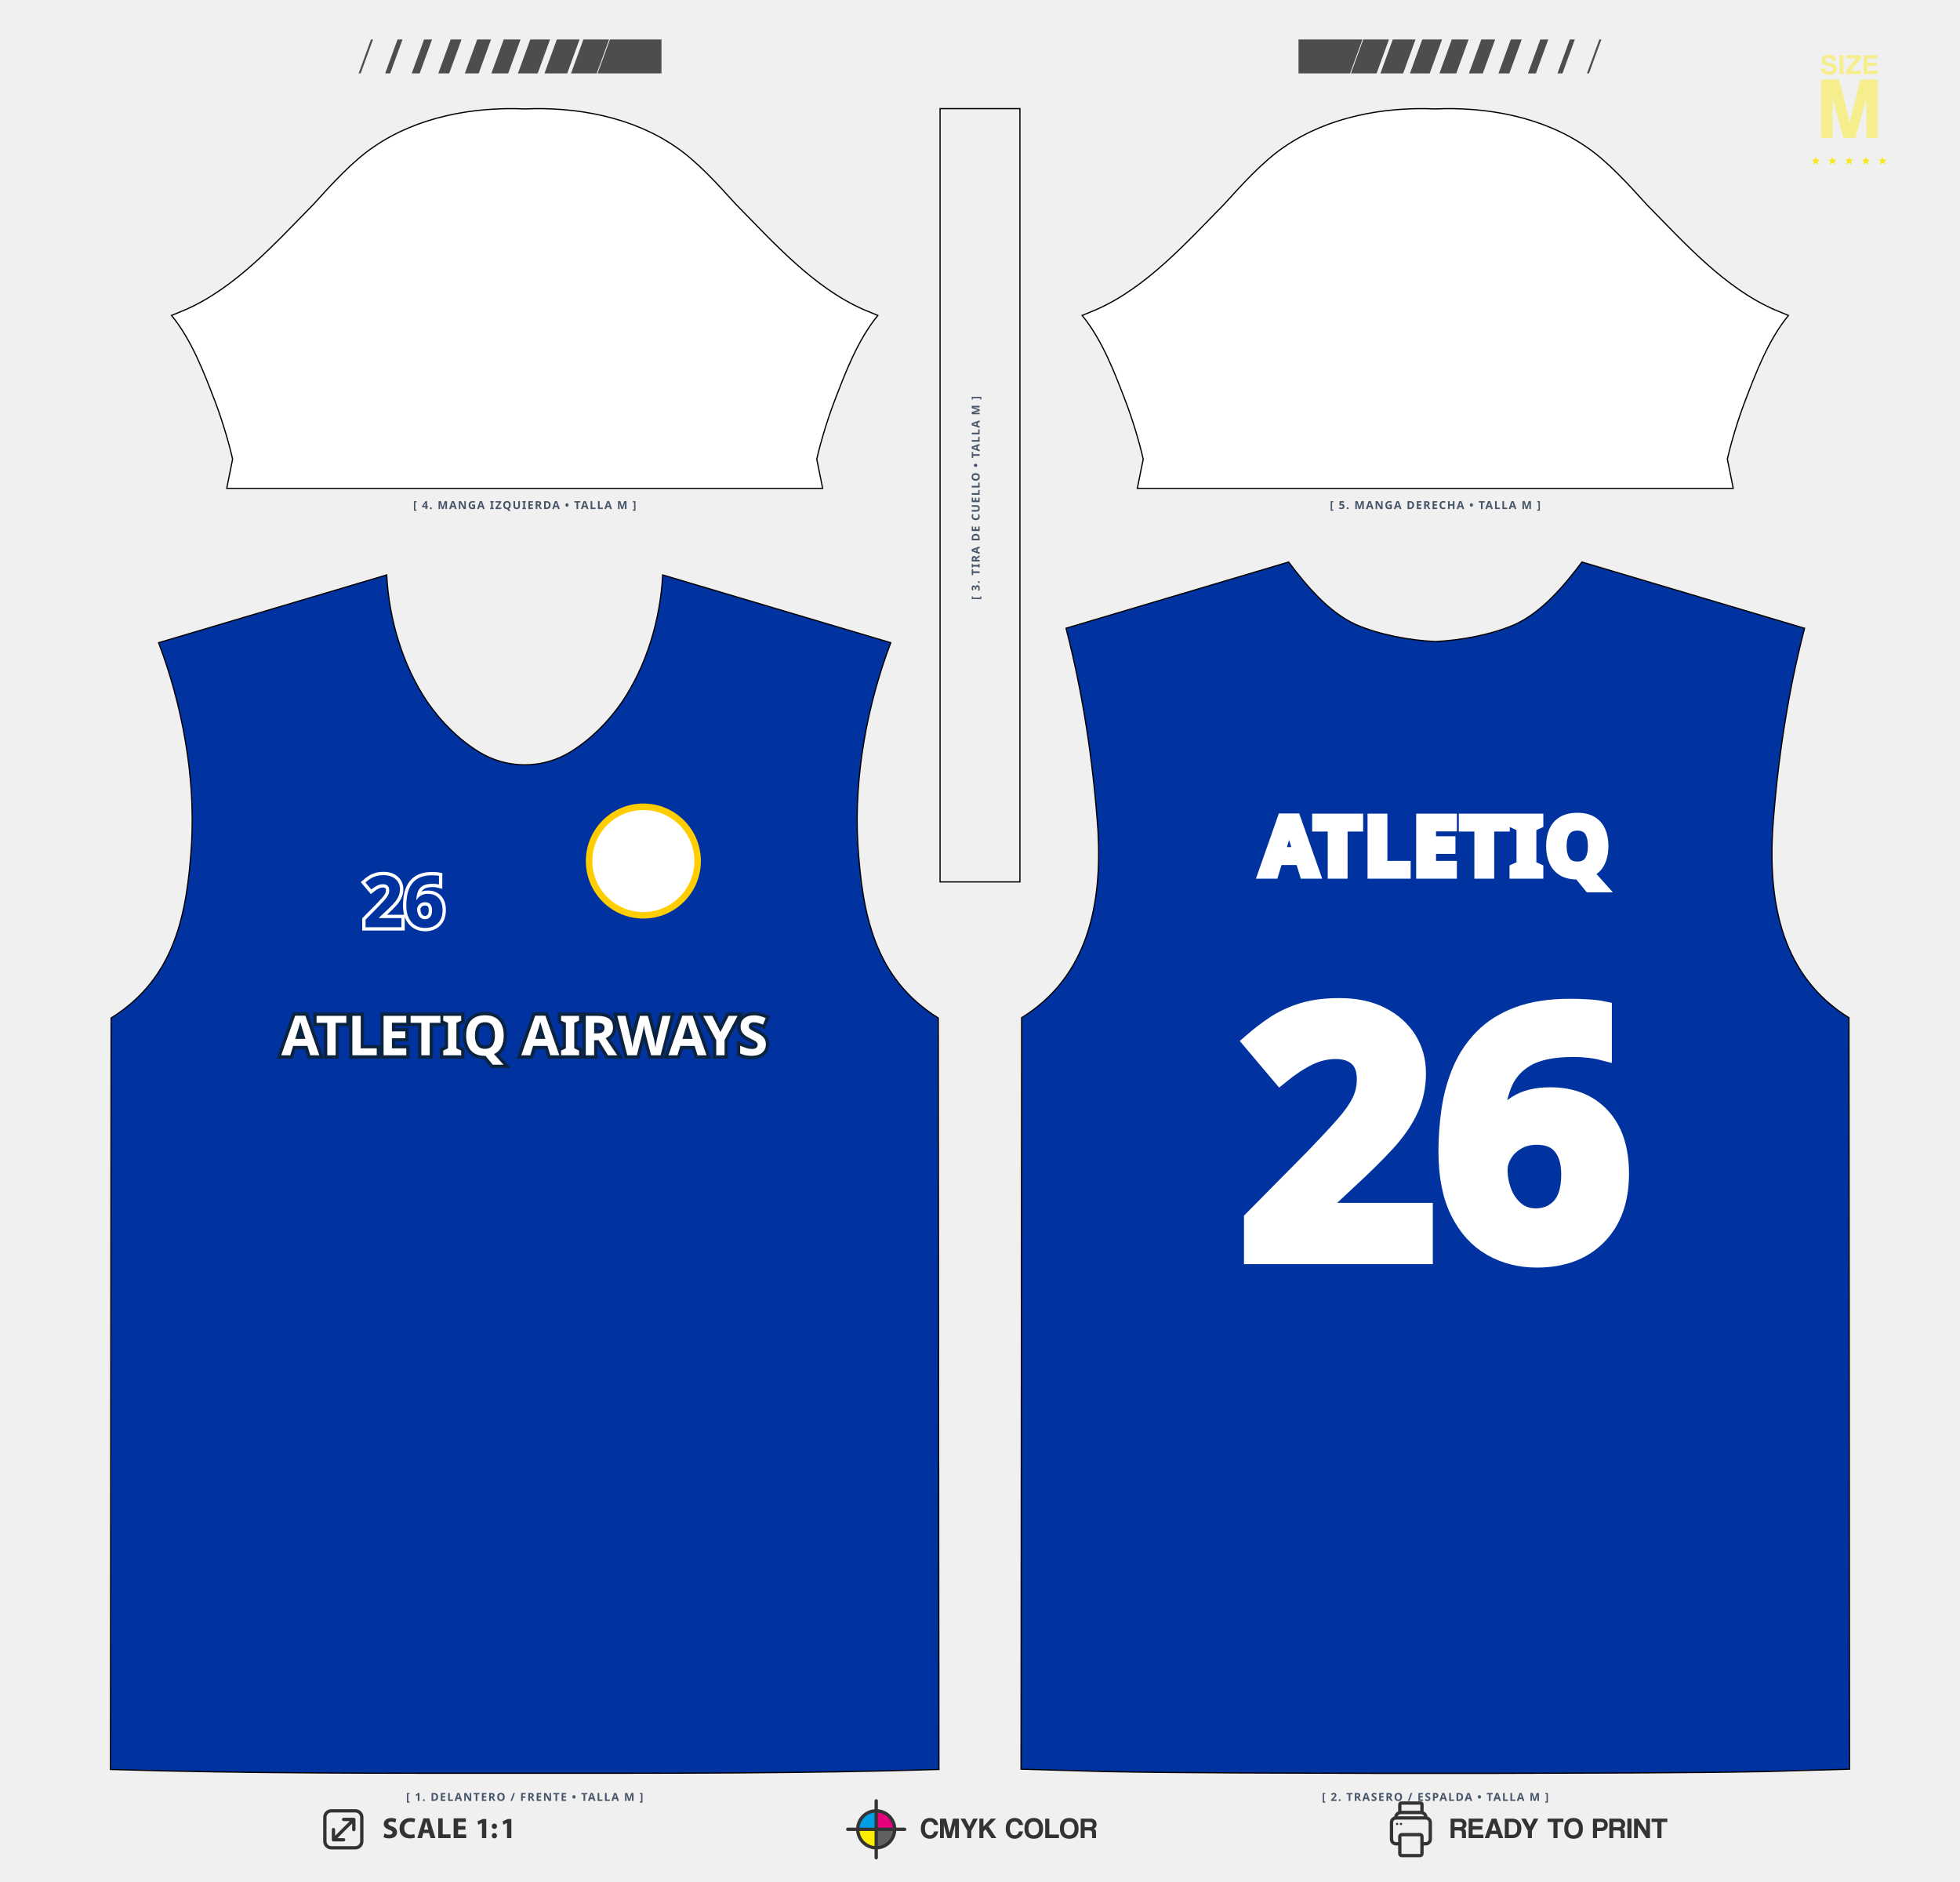
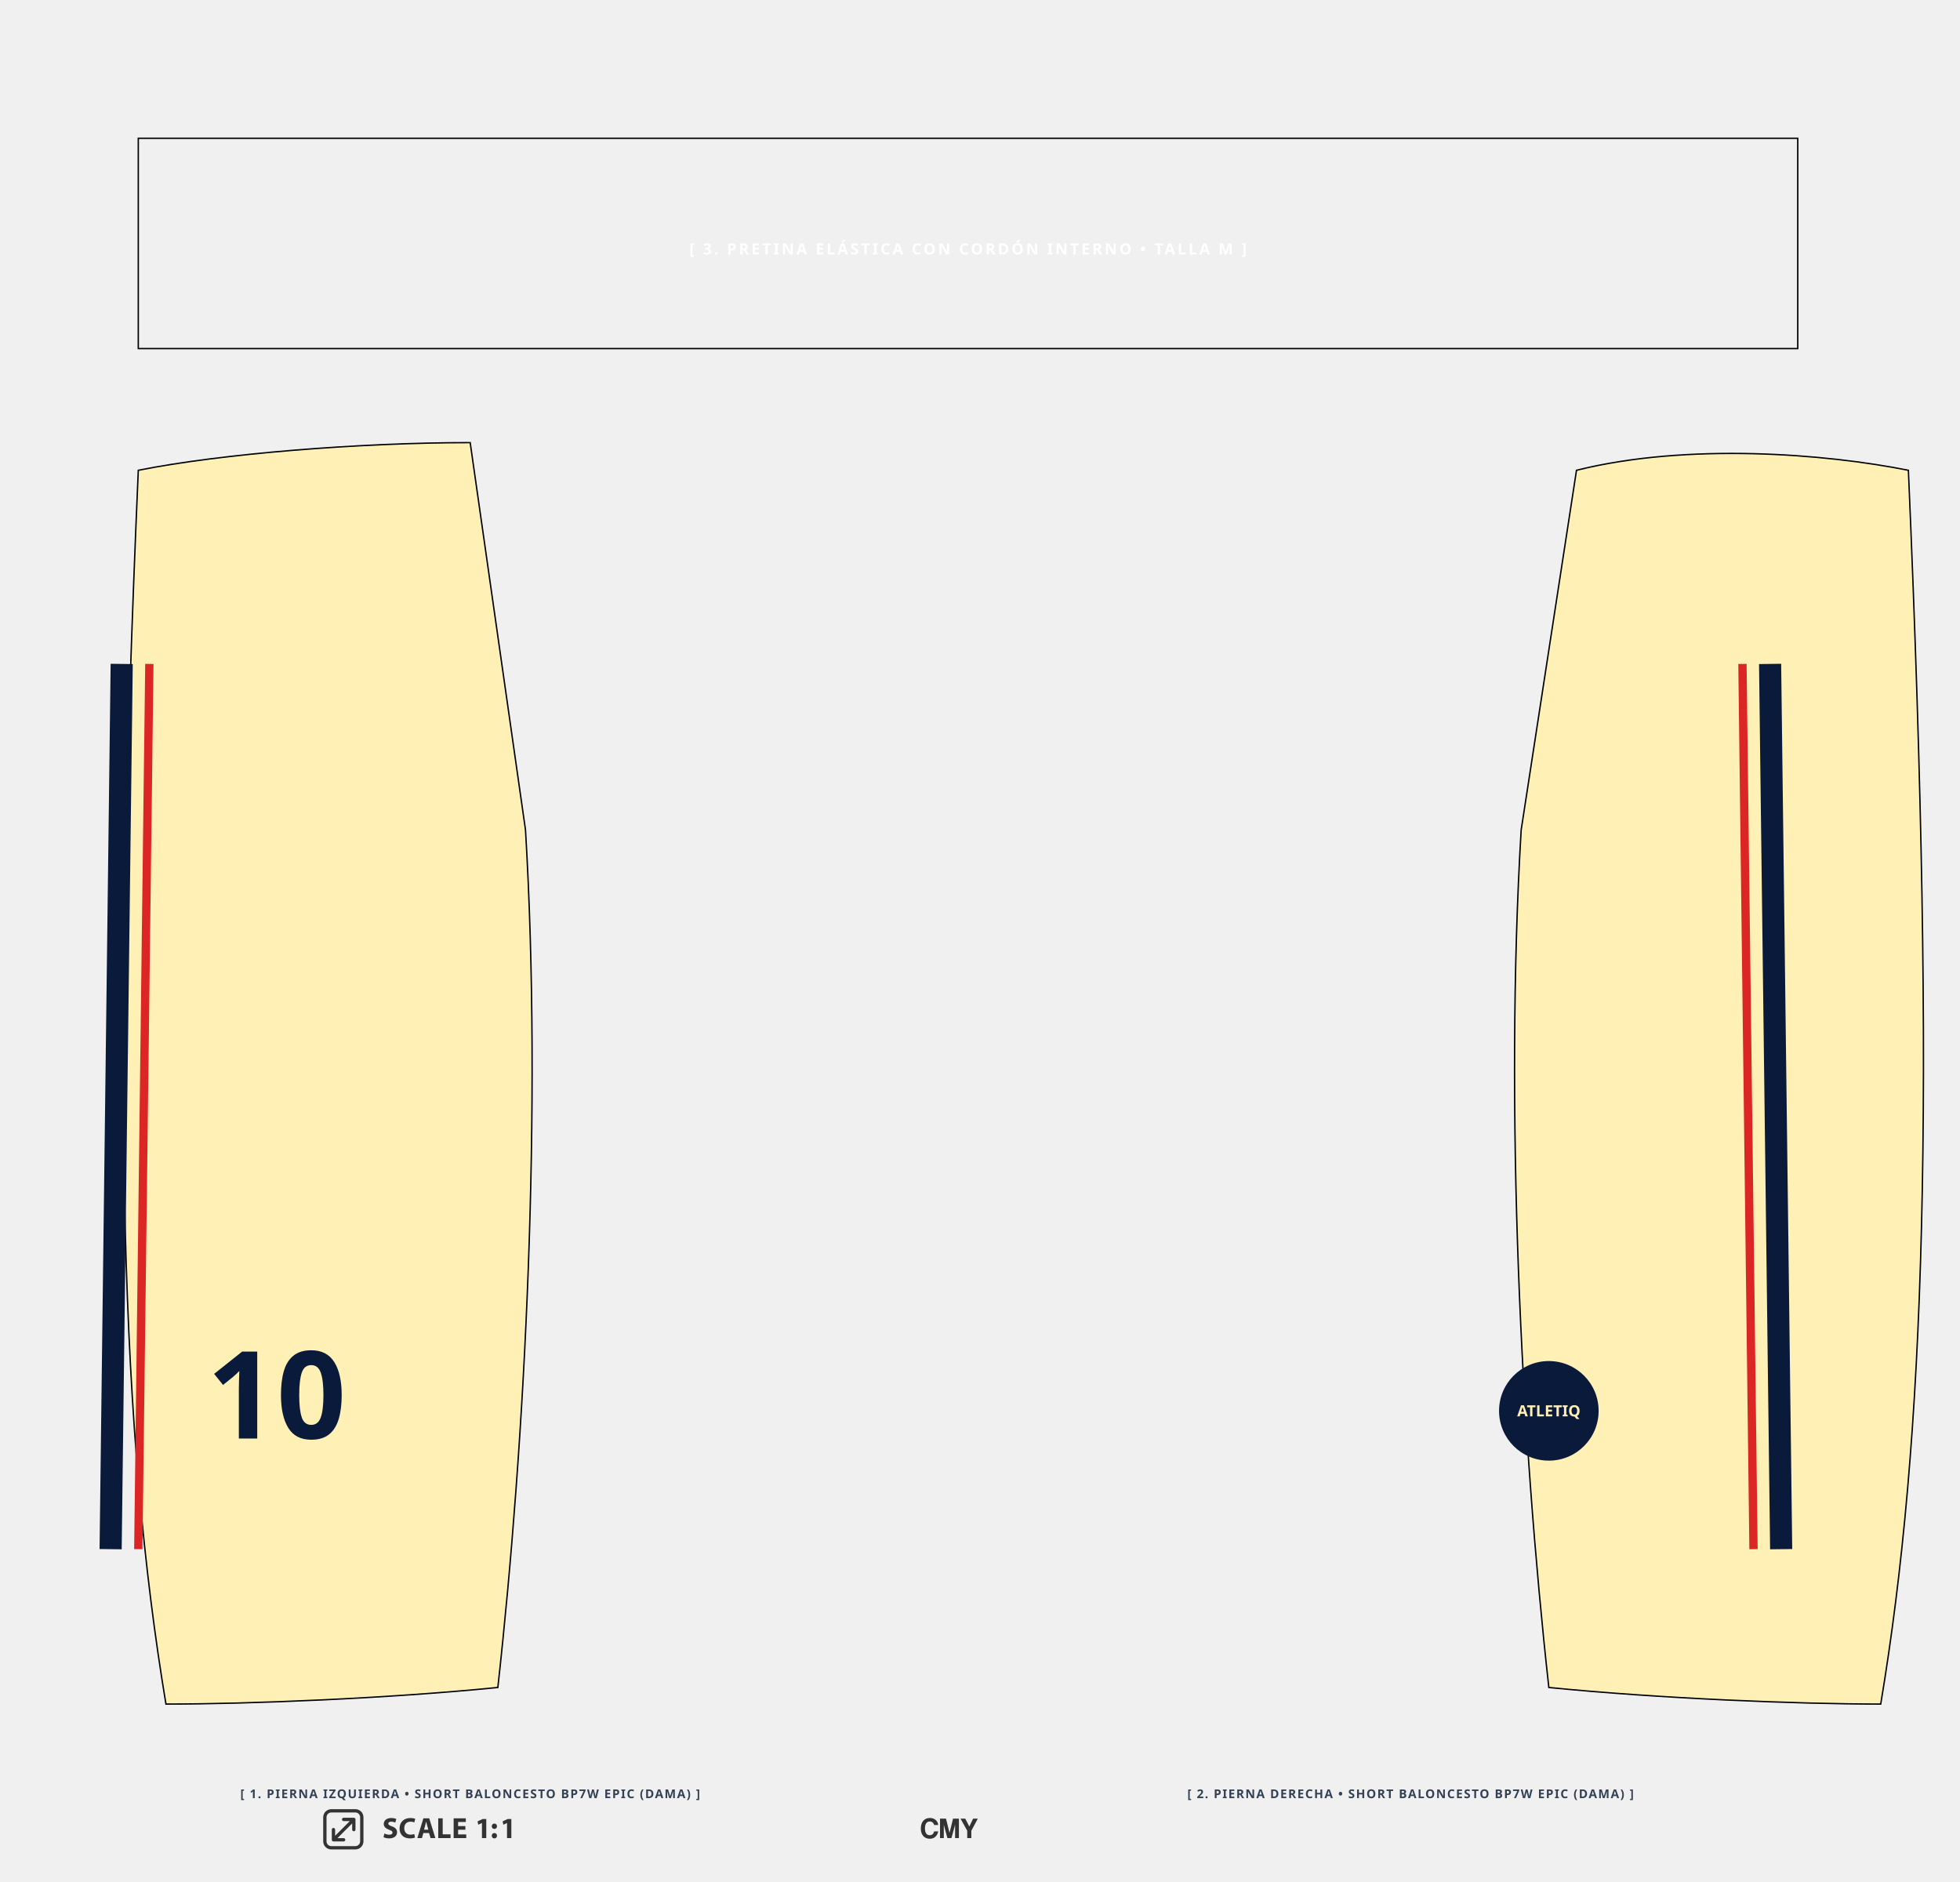
<svg xmlns="http://www.w3.org/2000/svg" version="1.1" width="100%" height="100%" viewBox="0 0 3543.31 3401.57" preserveAspectRatio="xMidYMid meet">
  <defs>
    <style>
      
  .st0 { fill: #333333; }
  .st1 { stroke: #010101; fill: none; stroke-miterlimit: 10; }
  .st2 { fill: none; }
  .st3 { stroke: #1d1d1b; fill: none; stroke-miterlimit: 10; }
  .st4 { fill: #ffed00; }
  .st5 { fill: #009fe3; }
  .st6 { fill: #5e4b14; }
  .st7 { fill: #4d4d4d; }
  .st8 { fill: #e6007e; }
  .st9 { fill: #f6e81d; }
  .st10 { fill: #f6ee8d; }
  .st11 { fill: #616160; }

-       .cut-line { stroke: #010101; stroke-width: 2.2; fill: none; stroke-miterlimit: 10; }
-       .piece-tag { font-family: 'Arial Black', sans-serif; font-size: 20px; font-weight: 900; letter-spacing: 2px; fill: #475569; }
+       .cut-line { stroke: #010101; stroke-width: 2.5; fill: none; stroke-miterlimit: 10; }
+       .piece-tag { font-family: 'Arial Black', sans-serif; font-size: 22px; font-weight: 900; letter-spacing: 2px; fill: #334155; }
    </style>
-     <clipPath id="clip-frente">
-       <path d="M1696.25,1839.99c-115.97-72.21-137.49-188.38-145.49-315.14-6.82-121.39,16.51-249.79,59.6-363.19l-412.37-122.53c-3.95,79.49-28.89,164.03-73.84,230.11-25.15,36.14-56.09,67-92.41,89.5-50.93,31.55-115.47,31.55-166.39,0-36.32-22.5-67.26-53.36-92.42-89.5-44.94-66.08-69.89-150.62-73.84-230.11l-412.37,122.53c43.09,113.4,66.42,241.8,59.6,363.19-8,126.76-29.51,242.93-145.49,315.14l-1.13,1358.15c237.54,7.64,511.01,6.93,748.84,6.91,237.83.02,511.3.73,748.84-6.91L1696.25,1839.99Z" />
-     </clipPath>
-     <clipPath id="clip-trasero">
-       <path d="M3342.55,1839.49c-120.49-74.57-145.36-205.39-138.05-337.6,8.42-122,26.92-247.98,57.83-366.38l-402.45-119.69c-32.38,42.84-72.11,90.62-122.03,113.24-42.57,18.25-97.01,28.35-143.12,30.47-46.11-2.12-100.55-12.22-143.11-30.47-49.93-22.62-89.66-70.4-122.03-113.24l-402.45,119.69c30.9,118.4,49.4,244.38,57.82,366.38,7.31,132.21-17.56,263.03-138.04,337.6l-1.07,1358.15,150.24,4.33c152.53,2.95,335.49,2.65,487.7,3.26h221.88c152.11-.61,335.3-.31,487.7-3.26l150.24-4.33L3342.55,1839.49Z" />
-     </clipPath>
-     <clipPath id="clip-manga-der">
-       <path d="M3233.16,570.15l-25.72-10.63c-90.79-39.97-162.57-120.95-230.88-190.21-31.3-34.56-70.93-78.58-109.78-104.45-78.16-53.54-178.63-72.06-272.05-67.97-93.42-4.09-193.89,14.43-272.05,67.97-38.84,25.87-78.48,69.89-109.78,104.45-68.31,69.26-140.09,150.24-230.88,190.21l-25.72,10.63c36.15,43.9,58.86,103.48,78.87,156.04,11.56,30.09,24.45,72.15,31.54,103.61l-10.63,52.87h1077.3l-10.63-52.87c7.09-31.46,19.98-73.52,31.54-103.61C3174.3,673.63,3197.02,614.05,3233.16,570.15Z" />
-     </clipPath>
-     <clipPath id="clip-manga-izq">
-       <path d="M1586.97,570.15l-25.72-10.63c-90.79-39.97-162.57-120.95-230.88-190.21-31.3-34.56-70.93-78.58-109.78-104.45-78.16-53.54-178.63-72.06-272.05-67.97-93.42-4.09-193.89,14.43-272.05,67.97-38.84,25.87-78.48,69.89-109.78,104.45-68.31,69.26-140.09,150.24-230.88,190.21l-25.72,10.63c36.15,43.9,58.86,103.48,78.87,156.04,11.56,30.09,24.45,72.15,31.54,103.61l-10.63,52.87h1077.3l-10.63-52.87c7.09-31.46,19.98-73.52,31.54-103.61C1528.11,673.63,1550.83,614.05,1586.97,570.15Z" />
-     </clipPath>
  </defs>
  <g id="BACKGROUND">
    <g id="MARK_SCALE">
      <g>
        <path class="st0" d="M694.96,3313.86c2.14,1.15,5.5,2.25,8.95,2.25,3.71,0,5.68-1.54,5.68-3.89,0-2.2-1.7-3.49-5.98-5-5.96-2.11-9.85-5.36-9.85-10.57,0-6.09,5.11-10.72,13.51-10.72,4.07,0,7.01.8,9.12,1.79l-1.79,6.48c-1.41-.68-3.98-1.7-7.45-1.7s-5.2,1.63-5.2,3.46c0,2.27,1.98,3.27,6.61,5.02,6.33,2.36,9.26,5.65,9.26,10.69,0,5.97-4.57,11.09-14.4,11.09-4.05,0-8.1-1.11-10.09-2.22L694.96,3313.86Z" />
        <path class="st0" d="M750.21,3321.22c-1.45.71-4.83,1.54-9.13,1.54-12.37,0-18.75-7.73-18.75-17.91,0-12.18,8.73-18.92,19.51-18.92,4.2,0,7.39.81,8.8,1.58l-1.65,6.38c-1.61-.7-3.9-1.34-6.79-1.34-6.37,0-11.36,3.89-11.36,11.83,0,7.16,4.22,11.66,11.41,11.66,2.48,0,5.15-.49,6.75-1.16L750.21,3321.22Z" />
        <path class="st0" d="M765.36,3313.03l-2.52,9.17h-8.35l10.9-35.72h10.56l11.12,35.72h-8.7l-2.74-9.17H765.36ZM774.43,3307.01l-2.22-7.59c-.62-2.11-1.25-4.79-1.8-6.88h-.11c-.53,2.1-1.06,4.82-1.64,6.89l-2.13,7.58H774.43Z" />
        <path class="st0" d="M792.25,3286.48h8.07v28.95h14.22v6.77h-22.29V3286.48Z" />
        <path class="st0" d="M841.32,3307.09h-13.14v8.49h14.69v6.62h-22.77v-35.72h22.01v6.62h-13.93v7.44h13.14V3307.09Z" />
        <path class="st0" d="M871.27,3294.93h-.1l-6.55,3.11-1.34-6.04,9.14-4.25h6.65v34.45h-7.8V3294.93Z" />
        <path class="st0" d="M889.02,3300.82c0-2.82,1.95-4.85,4.74-4.85s4.68,1.98,4.71,4.85c0,2.79-1.87,4.83-4.73,4.83S889.02,3303.61,889.02,3300.82ZM889.02,3317.95c0-2.82,1.95-4.86,4.74-4.86s4.68,1.98,4.71,4.86c0,2.78-1.87,4.83-4.73,4.83S889.02,3320.73,889.02,3317.95Z" />
        <path class="st0" d="M916.61,3294.93h-.1l-6.55,3.11-1.33-6.04,9.13-4.25h6.65v34.45h-7.8V3294.93Z" />
      </g>
      <g>
        <path class="st0" d="M642.45,3269.93h-43.53c-8.07,0-14.63,6.57-14.63,14.63v43.53c0,8.07,6.56,14.63,14.63,14.63h43.53c8.06,0,14.62-6.56,14.62-14.63v-43.53C657.07,3276.5,650.51,3269.93,642.45,3269.93ZM651.07,3328.09c0,4.76-3.87,8.63-8.62,8.63h-43.53c-4.76,0-8.63-3.87-8.63-8.63v-43.53c0-4.76,3.87-8.63,8.63-8.63h43.53c4.75,0,8.62,3.87,8.62,8.63V3328.09Z" />
        <path class="st0" d="M639.65,3285.48h-18.41c-1.65,0-3,1.34-3,3s1.35,3,3,3h11.17l-26.58,26.58v-11.17c0-1.66-1.34-3-3-3s-3,1.34-3,3v18.41c0,1.66,1.35,3,3,3h18.41c1.66,0,3-1.34,3-3s-1.34-3-3-3h-11.16l26.57-26.58v11.17c0,1.66,1.35,3,3,3s3-1.34,3-3v-18.41C642.65,3286.82,641.31,3285.48,639.65,3285.48Z" />
      </g>
    </g>
    <g id="MARK_CMYK">
      <g>
        <path class="st0" d="M1696.11,3310.12q-.59,3.02-1.86,5.45t-3.21,4.19-4.47,2.71-5.62.95q-3.45,0-6.44-1.17-3-1.16-5.17-3.5-2.17-2.33-3.42-5.75-1.24-3.41-1.24-7.97,0-4.46,1.14-8.03,1.14-3.58,3.26-6.04,2.12-2.47,5.16-3.79,3.05-1.33,6.81-1.33,3.29,0,5.97.98,2.67.98,4.61,2.71,1.93,1.72,3.07,4.05,1.14,2.33,1.41,4.98h-7.37q-.74-3.02-2.86-4.69-2.12-1.67-4.77-1.67-4.61,0-6.79,3.31-2.17,3.32-2.17,9.09,0,5.89,2.15,9.15,2.14,3.26,6.44,3.26,3.28,0,5.27-1.78,1.99-1.77,2.73-5.11H1696.11Z" />
        <path class="st0" d="M1726.62,3322.2v-24.12l-6.57,24.12h-7.31l-6.52-24.01v24.01h-6.84v-35.19h10.81l6.36,25.81,6.36-25.81h10.6v35.19H1726.62Z" />
        <path class="st0" d="M1748.57,3322.2v-13.3l-12.19-21.89h8.59l7.42,14.31,6.84-14.31h8.48l-11.77,21.99v13.2H1748.57Z" />
-         <path class="st0" d="M1792.2,3322.2l-10.44-15.85-3.92,3.87v11.98h-7.26v-35.19h7.26v14.31l13.46-14.31h9.54l-13.88,13.88,14.2,21.31H1792.2Z" />
-         <path class="st0" d="M1849.55,3310.12q-.59,3.02-1.86,5.45t-3.2,4.19-4.48,2.71-5.62.95q-3.45,0-6.44-1.17-2.99-1.16-5.17-3.5-2.17-2.33-3.41-5.75-1.25-3.41-1.25-7.97,0-4.46,1.14-8.03,1.14-3.58,3.26-6.04,2.12-2.47,5.17-3.79,3.04-1.33,6.81-1.33,3.28,0,5.96.98,2.68.98,4.61,2.71,1.93,1.72,3.07,4.05,1.14,2.33,1.41,4.98h-7.37q-.74-3.02-2.86-4.69-2.12-1.67-4.77-1.67-4.61,0-6.78,3.31-2.18,3.32-2.18,9.09,0,5.89,2.15,9.15,2.15,3.26,6.44,3.26,3.28,0,5.27-1.78,1.99-1.77,2.73-5.11H1849.55Z" />
-         <path class="st0" d="M1868.88,3323.42q-8.16,0-12.53-4.77t-4.37-13.73q0-4.45,1.11-8,1.11-3.55,3.28-6.02,2.18-2.46,5.3-3.76,3.13-1.3,7.21-1.3,4.03,0,7.18,1.3,3.16,1.3,5.28,3.79,2.12,2.49,3.23,6.07,1.11,3.58,1.11,8.08,0,9.12-4.32,13.73Q1877.04,3323.42,1868.88,3323.42ZM1868.88,3317.11q1.96,0,3.71-.71,1.75-.72,3.05-2.18,1.3-1.45,2.04-3.73.74-2.28.74-5.41,0-6.25-2.44-9.49-2.43-3.23-7.1-3.23-4.66,0-7.15,3.23-2.49,3.24-2.49,9.49,0,6.26,2.51,9.14Q1864.27,3317.11,1868.88,3317.11Z" />
-         <path class="st0" d="M1889.57,3322.2v-35.19h7.37v28.78h17.44v6.41H1889.57Z" />
-         <path class="st0" d="M1933.04,3323.42q-8.16,0-12.53-4.77t-4.37-13.73q0-4.45,1.11-8,1.11-3.55,3.29-6.02,2.17-2.46,5.3-3.76,3.12-1.3,7.2-1.3,4.03,0,7.18,1.3,3.16,1.3,5.28,3.79,2.12,2.49,3.23,6.07,1.11,3.58,1.11,8.08,0,9.12-4.31,13.73Q1941.2,3323.42,1933.04,3323.42ZM1933.04,3317.11q1.96,0,3.71-.71,1.75-.72,3.05-2.18,1.3-1.45,2.04-3.73.74-2.28.74-5.41,0-6.25-2.43-9.49-2.44-3.23-7.11-3.23-4.66,0-7.15,3.23-2.49,3.24-2.49,9.49,0,6.26,2.52,9.14Q1928.43,3317.11,1933.04,3317.11Z" />
-         <path class="st0" d="M1974.25,3322.2v-9.06q0-2.55-1.17-3.63t-4.35-1.09h-7.84v13.78h-7.15v-35.19h17.86q2.43,0,4.42.77,1.99.76,3.42,2.12,1.43,1.35,2.2,3.23.77,1.88.77,4.05,0,2.87-1.35,5.06-1.36,2.2-3.9,3.11,2.33.74,3.31,2.27.98,1.54.98,4.62v9.96H1974.25ZM1960.89,3293.1v9.38h9.22q2.97,0,4.19-1.32,1.22-1.33,1.22-3.34,0-2.07-1.19-3.39-1.2-1.33-3.95-1.33H1960.89Z" />
      </g>
-       <g>
-         <path class="st11" d="M1617.43,3306.33c0,9.22-3.74,17.57-9.78,23.61-6.04,6.04-14.39,9.78-23.61,9.78v-33.39H1617.43Z" />
-         <path class="st5" d="M1584.04,3272.94v33.39h-33.39c0-9.22,3.74-17.57,9.78-23.61C1566.47,3276.68,1574.82,3272.94,1584.04,3272.94Z" />
-         <path class="st8" d="M1617.43,3306.33h-33.39v-33.39c9.22,0,17.57,3.74,23.61,9.78C1613.69,3288.76,1617.43,3297.11,1617.43,3306.33Z" />
-         <path class="st4" d="M1584.04,3306.33v33.39c-18.44,0-33.39-14.95-33.39-33.39H1584.04Z" />
-         <path class="st0" d="M1635.5,3303.33h-15.21c-1.45-17.68-15.58-31.81-33.26-33.26v-15.21c0-1.66-1.34-3-3-3s-3,1.34-3,3v15.21c-17.67,1.45-31.8,15.58-33.25,33.26h-15.21c-1.66,0-3,1.34-3,3s1.34,3,3,3h15.21c1.45,17.67,15.58,31.8,33.25,33.25v15.21c0,1.66,1.35,3,3,3s3-1.34,3-3v-15.21c17.68-1.45,31.81-15.58,33.26-33.25h15.21c1.66,0,3-1.35,3-3S1637.16,3303.33,1635.5,3303.33ZM1614.28,3303.33h-27.25v-27.25C1601.4,3277.5,1612.86,3288.96,1614.28,3303.33ZM1581.03,3276.08v27.25h-27.24C1555.21,3288.96,1566.67,3277.5,1581.03,3276.08ZM1553.79,3309.33h27.24v27.24C1566.67,3335.15,1555.21,3323.69,1553.79,3309.33ZM1587.03,3336.57v-27.24h27.25C1612.86,3323.69,1601.4,3335.15,1587.03,3336.57Z" />
-       </g>
-     </g>
-     <g id="MARK_READY_TO_PRINT">
-       <g>
-         <path class="st0" d="M2642.96,3322.2v-9.06q0-2.55-1.17-3.63t-4.34-1.09h-7.85v13.78h-7.15v-35.19h17.86q2.44,0,4.42.77,1.99.76,3.42,2.12,1.43,1.35,2.2,3.23.77,1.88.77,4.05,0,2.87-1.35,5.06-1.35,2.2-3.9,3.11,2.33.74,3.31,2.27.99,1.54.99,4.62v9.96H2642.96ZM2629.6,3293.1v9.38h9.22q2.97,0,4.19-1.32,1.22-1.33,1.22-3.34,0-2.07-1.19-3.39-1.2-1.33-3.95-1.33H2629.6Z" />
-         <path class="st0" d="M2655.05,3322.2v-35.19h25.87v6.15h-18.71v7.52h17.22v6.2h-17.22v9.07h19.55v6.25H2655.05Z" />
-         <path class="st0" d="M2709.56,3322.2l-2.23-7.26h-12.98l-2.5,7.26h-7.79l12.57-35.19h8.53l12.4,35.19H2709.56ZM2700.81,3294.9h-.05l-4.51,14h8.96L2700.81,3294.9Z" />
-         <path class="st0" d="M2720.43,3322.2v-35.19h13.62q3.55,0,6.57,1.19t5.17,3.42,3.37,5.4,1.22,7.21-1.09,7.34-3.1,5.67-4.82,3.66-6.2,1.3H2720.43ZM2733.68,3316.21q4.82,0,7-2.99,2.17-3,2.17-8.99,0-2.97-.53-5.09-.53-2.11-1.72-3.47-1.2-1.35-3.05-1.96-1.85-.61-4.5-.61h-5.46v23.11H2733.68Z" />
-         <path class="st0" d="M2762.01,3322.2v-13.3l-12.18-21.89h8.58l7.42,14.31,6.84-14.31h8.48l-11.77,21.99v13.2H2762.01Z" />
-         <path class="st0" d="M2808.34,3322.2v-29.04h-10.6v-6.15h28.62v6.15h-10.66v29.04H2808.34Z" />
-         <path class="st0" d="M2844.77,3323.42q-8.16,0-12.54-4.77t-4.37-13.73q0-4.45,1.11-8,1.12-3.55,3.29-6.02,2.17-2.46,5.3-3.76,3.13-1.3,7.21-1.3,4.02,0,7.18,1.3,3.15,1.3,5.27,3.79,2.12,2.49,3.24,6.07,1.11,3.58,1.11,8.08,0,9.12-4.32,13.73Q2852.93,3323.42,2844.77,3323.42ZM2844.77,3317.11q1.96,0,3.71-.71,1.75-.72,3.05-2.18,1.29-1.45,2.04-3.73.74-2.28.74-5.41,0-6.25-2.44-9.49-2.44-3.23-7.1-3.23-4.67,0-7.16,3.23-2.49,3.24-2.49,9.49,0,6.26,2.52,9.14Q2840.16,3317.11,2844.77,3317.11Z" />
-         <path class="st0" d="M2879.75,3322.2v-35.19h15.53q2.59,0,4.66.87t3.55,2.44,2.28,3.63.8,4.45-.8,4.43-2.28,3.5-3.55,2.27-4.66.83h-8.17v12.77H2879.75ZM2894.11,3303.44q3.18,0,4.59-1.46,1.4-1.46,1.4-3.79,0-2.23-1.4-3.66-1.41-1.43-4.59-1.43h-7v10.34H2894.11Z" />
-         <path class="st0" d="M2929.88,3322.2v-9.06q0-2.55-1.17-3.63t-4.35-1.09h-7.84v13.78h-7.16v-35.19h17.87q2.43,0,4.42.77,1.99.76,3.42,2.12,1.43,1.35,2.2,3.23.77,1.88.77,4.05,0,2.87-1.35,5.06-1.36,2.2-3.9,3.11,2.33.74,3.31,2.27.98,1.54.98,4.62v9.96H2929.88ZM2916.52,3293.1v9.38h9.22q2.97,0,4.19-1.32,1.22-1.33,1.22-3.34,0-2.07-1.2-3.39-1.19-1.33-3.94-1.33H2916.52Z" />
-         <path class="st0" d="M2942.02,3322.2v-35.19h7.36v35.19H2942.02Z" />
-         <path class="st0" d="M2976.03,3322.2l-15.06-23.64v23.64h-6.83v-35.19h7.79l13.99,22.63v-22.63h6.89v35.19H2976.03Z" />
-         <path class="st0" d="M2996.25,3322.2v-29.04h-10.6v-6.15h28.62v6.15h-10.65v29.04H2996.25Z" />
-       </g>
-       <g>
-         <path class="st0" d="M2580.83,3283.29c-.66-4.18-3.42-7.67-7.18-9.32v-12.61c0-3.04-2.47-5.5-5.51-5.5h-35.05c-3.03,0-5.5,2.46-5.5,5.5v12.61c-3.76,1.65-6.52,5.14-7.19,9.32-4.53,1.41-7.83,5.64-7.83,10.63v30.46c0,6.14,5,11.14,11.14,11.14h3.88v14.7c0,3.63,2.95,6.58,6.58,6.58h32.9c3.63,0,6.58-2.95,6.58-6.58v-14.7h3.88c6.14,0,11.14-5,11.14-11.14v-30.46C2588.67,3288.93,2585.37,3284.7,2580.83,3283.29ZM2567.65,3261.86v11.07h-34.06v-11.07H2567.65ZM2532.52,3278.93h36.2c2.61,0,4.84,1.59,5.79,3.86h-47.79C2527.67,3280.52,2529.91,3278.93,2532.52,3278.93ZM2567.65,3350.22c0,.32-.26.58-.58.58h-32.9c-.32,0-.58-.26-.58-.58v-30.66c0-.31.26-.57.58-.57h32.9c.32,0,.58.26.58.57V3350.22ZM2582.67,3324.38c0,2.83-2.31,5.14-5.14,5.14h-3.88v-9.96c0-3.62-2.95-6.57-6.58-6.57h-32.9c-3.63,0-6.58,2.95-6.58,6.57v9.96h-3.88c-2.83,0-5.14-2.31-5.14-5.14v-30.46c0-2.83,2.31-5.13,5.14-5.13h53.82c2.83,0,5.14,2.3,5.14,5.13V3324.38Z" />
-         <path class="st0" d="M2525.69,3294.58c-1.15,0-2.09.93-2.09,2.08s.94,2.09,2.09,2.09,2.09-.93,2.09-2.09S2526.84,3294.58,2525.69,3294.58Z" />
-         <path class="st0" d="M2532.68,3294.58c-1.15,0-2.09.93-2.09,2.08s.94,2.09,2.09,2.09,2.08-.93,2.08-2.09S2533.83,3294.58,2532.68,3294.58Z" />
-       </g>
-     </g>
-     <g id="MARK_SIZE_M_PREMIUM">
-       <path class="st10" d="M3313.49,124.51q0-.77-.23-1.38t-.82-1.16-1.62-.97-2.61-.8q-3.19-.72-5.37-1.26-2.18-.54-3.97-1.36-2.77-1.23-4.24-3.2-1.46-1.98-1.46-5.21,0-2.31.77-4.24.77-1.92,2.34-3.31,1.56-1.38,3.9-2.15,2.33-.77,5.46-.77,3.23,0,5.75.82,2.51.82,4.23,2.31,1.72,1.49,2.67,3.54.95,2.05,1.05,4.52h-6.77q-.26-2.62-1.9-3.9-1.64-1.29-4.88-1.29-3.02,0-4.56,1.03-1.54,1.03-1.54,2.98,0,1.64,1.2,2.61,1.21.98,4.08,1.7,2.93.72,5.57,1.41,2.64.69,4.54,1.56,1.13.52,2.11,1.18.97.67,1.69,1.65.72.97,1.13,2.3.41,1.34.41,3.13,0,2.83-1,4.85-1,2.03-2.82,3.37-1.83,1.33-4.31,1.97-2.49.64-5.47.64-3.18,0-5.8-.69-2.61-.69-4.51-2.13-1.9-1.44-2.98-3.57-1.08-2.13-1.13-5h6.88q.1,2.62,2.13,4.13,2.02,1.52,5.46,1.52,3.18,0,4.9-1.26Q3313.49,126.82,3313.49,124.51ZM3332.64,99.83h-7.14v34.07h7.14V99.83ZM3364.01,127.85h-17.81l17.81-22.43v-5.59h-26.12v5.95h17.19l-17.7,22.07v6.05h26.63V127.85ZM3375.88,127.85v-8.78h16.68v-6h-16.68v-7.29h18.11v-5.95h-25.04v34.07h25.87v-6.05H3375.88ZM3343.93,221.24l-19.09-77.44h-32.44v105.59h20.52v-72.04l19.56,72.04h21.94l19.72-72.36v72.36h20.68v-105.59h-31.81L3343.93,221.24Z" />
-       <g>
-         <polygon class="st9" points="3284.43 288.36 3282.46 283.29 3280.48 288.36 3275.05 288.68 3279.26 292.12 3277.88 297.39 3282.46 294.45 3287.04 297.39 3285.66 292.12 3289.87 288.68 3284.43 288.36" />
-         <polygon class="st9" points="3314.64 288.36 3312.66 283.29 3310.68 288.36 3305.25 288.68 3309.46 292.12 3308.08 297.39 3312.66 294.45 3317.24 297.39 3315.86 292.12 3320.07 288.68 3314.64 288.36" />
-         <polygon class="st9" points="3410.68 288.68 3405.25 288.36 3403.27 283.29 3401.29 288.36 3395.86 288.68 3400.07 292.12 3398.69 297.39 3403.27 294.45 3407.85 297.39 3406.47 292.12 3410.68 288.68" />
-         <polygon class="st9" points="3375.04 288.36 3373.07 283.29 3371.09 288.36 3365.66 288.68 3369.87 292.12 3368.49 297.39 3373.07 294.45 3377.65 297.39 3376.26 292.12 3380.48 288.68 3375.04 288.36" />
-         <polygon class="st9" points="3344.84 288.36 3342.86 283.29 3340.89 288.36 3335.45 288.68 3339.67 292.12 3338.28 297.39 3342.86 294.45 3347.44 297.39 3346.06 292.12 3350.27 288.68 3344.84 288.36" />
-       </g>
-     </g>
-     <g id="MARK_SLEEVE_SLASHES">
-       <path class="st7" d="M2624.56,71.32h30.4l-22.31,61.31h-30.4L2624.56,71.32ZM2891.27,71.32l-22.32,61.31h3.7l22.32-61.31H2891.27ZM2815.61,132.63h9.04l22.32-61.31h-9.04L2815.61,132.63ZM1080.35,132.63h115.47v-61.31h-93.16L1080.35,132.63ZM744.34,132.63h14.38l22.31-61.31h-14.37L744.34,132.63ZM696.34,132.63h9.04l22.31-61.31h-9.03L696.34,132.63ZM792.34,132.63h19.72l22.32-61.31h-19.72L792.34,132.63ZM648.34,132.63h3.7l22.31-61.31h-3.69L648.34,132.63ZM1006.66,71.32l-22.32,61.31h41.09l22.31-61.31H1006.66ZM2571.22,71.32l-22.31,61.31h35.74l22.31-61.31H2571.22ZM958.66,71.32l-22.32,61.31h35.74l22.32-61.31H958.66ZM910.66,71.32l-22.32,61.31h30.4l22.32-61.31H910.66ZM840.34,132.63h25.06l22.32-61.31h-25.06L840.34,132.63ZM1054.66,71.32l-22.32,61.31h46.43l22.31-61.31H1054.66ZM2655.59,132.63h25.06l22.31-61.31h-25.05L2655.59,132.63ZM2517.88,71.32l-22.31,61.31h41.08l22.31-61.31H2517.88ZM2464.54,71.32l-22.31,61.31h46.42l22.31-61.31H2464.54ZM2347.49,71.32v61.31h93.16l22.31-61.31H2347.49ZM2762.27,132.63h14.38l22.32-61.31h-14.38L2762.27,132.63ZM2708.93,132.63h19.72l22.32-61.31h-19.72L2708.93,132.63Z" />
    </g>
  </g>
  <g id="DESIGN">
-     <g id="PIECE_FRENTE">
-       <g clip-path="url(#clip-frente)">
-         <rect x="170" y="1010" width="1560" height="2225" fill="#0033a0" />
-         <g id="crest_custom_royalshield" transform="translate(1163.061, 1556.277)">
-           <circle cx="0" cy="0" r="98.067" fill="#ffffff" stroke="#ffcd00" stroke-width="11.768" />
-           <text x="0" y="3.923" text-anchor="middle" dominant-baseline="middle" font-family="'Arial Black', Impact, sans-serif" font-weight="900" font-size="49.033" fill="#FFFFFF">PRO</text>
-         </g>
-         <g id="text_decal_main_sponsor" transform="translate(948.4679, 1872.155) rotate(0) scale(1, 1)" opacity="1">
-           <text x="0" y="0" text-anchor="middle" dominant-baseline="middle" font-family="'Chakra Petch', sans-serif" font-size="99.795" font-weight="900" fill="#ffffff" stroke="#0c2340" stroke-width="11.975" paint-order="stroke fill">ATLETIQ AIRWAYS</text>
-         </g>
-         <text x="730" y="1630" text-anchor="middle" dominant-baseline="middle" font-family="'Arial Black', Impact, sans-serif" font-weight="900" font-size="130" fill="#0033a0" stroke="#ffffff" stroke-width="12" paint-order="stroke fill">26</text>
-       </g>
-       <path class="cut-line" d="M1696.25,1839.99c-115.97-72.21-137.49-188.38-145.49-315.14-6.82-121.39,16.51-249.79,59.6-363.19l-412.37-122.53c-3.95,79.49-28.89,164.03-73.84,230.11-25.15,36.14-56.09,67-92.41,89.5-50.93,31.55-115.47,31.55-166.39,0-36.32-22.5-67.26-53.36-92.42-89.5-44.94-66.08-69.89-150.62-73.84-230.11l-412.37,122.53c43.09,113.4,66.42,241.8,59.6,363.19-8,126.76-29.51,242.93-145.49,315.14l-1.13,1358.15c237.54,7.64,511.01,6.93,748.84,6.91,237.83.02,511.3.73,748.84-6.91L1696.25,1839.99Z" />
-       <text x="948.54" y="3255" text-anchor="middle" class="piece-tag">[ 1. DELANTERO / FRENTE • TALLA M ]</text>
+     <g id="PIECE_PIERNA_IZQUIERDA">
+       <path d="M250,850 C400,820 650,800 850,800 L950,1500 C980,2000 950,2600 900,3050 C700,3070 450,3080 300,3080 C220,2600 200,2000 250,850 Z" fill="#FFF0B5" stroke="#010101" stroke-width="2.5" />
+       <path d="M220,1200 L200,2800" stroke="#0A1A3A" stroke-width="40" />
+       <path d="M270,1200 L250,2800" stroke="#DC2626" stroke-width="15" />
+       <text x="500" y="2600" text-anchor="middle" font-family="'Arial Black', sans-serif" font-weight="900" font-size="220" fill="#0A1A3A">10</text>
+       <text x="850" y="3250" text-anchor="middle" class="piece-tag">[ 1. PIERNA IZQUIERDA • SHORT BALONCESTO BP7W EPIC (DAMA) ]</text>
    </g>
-     <g id="PIECE_TRASERO">
-       <g clip-path="url(#clip-trasero)">
-         <rect x="1815" y="985" width="1560" height="2250" fill="#0033a0" />
-         <text x="2594.73" y="1530" text-anchor="middle" dominant-baseline="middle" font-family="'Arial Black', Impact, sans-serif" font-weight="900" font-size="145" letter-spacing="6" fill="#ffffff" stroke="#ffffff" stroke-width="14" paint-order="stroke fill">ATLETIQ</text>
-         <text x="2594.73" y="2050" text-anchor="middle" dominant-baseline="middle" font-family="'Arial Black', Impact, sans-serif" font-weight="900" font-size="620" fill="#ffffff" stroke="#ffffff" stroke-width="32" paint-order="stroke fill">26</text>
-       </g>
-       <path class="cut-line" d="M3342.55,1839.49c-120.49-74.57-145.36-205.39-138.05-337.6,8.42-122,26.92-247.98,57.83-366.38l-402.45-119.69c-32.38,42.84-72.11,90.62-122.03,113.24-42.57,18.25-97.01,28.35-143.12,30.47-46.11-2.12-100.55-12.22-143.11-30.47-49.93-22.62-89.66-70.4-122.03-113.24l-402.45,119.69c30.9,118.4,49.4,244.38,57.82,366.38,7.31,132.21-17.56,263.03-138.04,337.6l-1.07,1358.15,150.24,4.33c152.53,2.95,335.49,2.65,487.7,3.26h221.88c152.11-.61,335.3-.31,487.7-3.26l150.24-4.33L3342.55,1839.49Z" />
-       <text x="2594.73" y="3255" text-anchor="middle" class="piece-tag">[ 2. TRASERO / ESPALDA • TALLA M ]</text>
+     <g id="PIECE_PIERNA_DERECHA">
+       <path d="M2850,850 C3050,800 3300,820 3450,850 C3500,2000 3480,2600 3400,3080 C3250,3080 3000,3070 2800,3050 C2750,2600 2720,2000 2750,1500 Z" fill="#FFF0B5" stroke="#010101" stroke-width="2.5" />
+       <path d="M3200,1200 L3220,2800" stroke="#0A1A3A" stroke-width="40" />
+       <path d="M3150,1200 L3170,2800" stroke="#DC2626" stroke-width="15" />
+       <circle cx="2800" cy="2550" r="90" fill="#0A1A3A" />
+       <text x="2800" y="2560" text-anchor="middle" font-family="'Arial Black', sans-serif" font-weight="900" font-size="28" fill="#FFF0B5">ATLETIQ</text>
+       <text x="2550" y="3250" text-anchor="middle" class="piece-tag">[ 2. PIERNA DERECHA • SHORT BALONCESTO BP7W EPIC (DAMA) ]</text>
    </g>
-     <g id="PIECE_CUELLO">
-       <rect class="cut-line" x="1072.82" y="822.98" width="1397.62" height="144.35" transform="translate(2666.795 -876.4772) rotate(90)" fill="#ffcd00" stroke="#010101" stroke-width="2.2" />
-       <text x="1771" y="900" transform="rotate(-90 1771 900)" text-anchor="middle" class="piece-tag">[ 3. TIRA DE CUELLO • TALLA M ]</text>
-     </g>
-     <g id="PIECE_MANGA_IZQUIERDA">
-       <g clip-path="url(#clip-manga-izq)">
-         <rect x="280" y="165" width="1335" height="745" fill="#ffffff" />
-         <rect x="280" y="797.7" width="1335" height="105" fill="#ffffff" />
-       </g>
-       <path class="cut-line" d="M1586.97,570.15l-25.72-10.63c-90.79-39.97-162.57-120.95-230.88-190.21-31.3-34.56-70.93-78.58-109.78-104.45-78.16-53.54-178.63-72.06-272.05-67.97-93.42-4.09-193.89,14.43-272.05,67.97-38.84,25.87-78.48,69.89-109.78,104.45-68.31,69.26-140.09,150.24-230.88,190.21l-25.72,10.63c36.15,43.9,58.86,103.48,78.87,156.04,11.56,30.09,24.45,72.15,31.54,103.61l-10.63,52.87h1077.3l-10.63-52.87c7.09-31.46,19.98-73.52,31.54-103.61C1528.11,673.63,1550.83,614.05,1586.97,570.15Z" />
-       <text x="948.54" y="920" text-anchor="middle" class="piece-tag">[ 4. MANGA IZQUIERDA • TALLA M ]</text>
-     </g>
-     <g id="PIECE_MANGA_DERECHA">
-       <g clip-path="url(#clip-manga-der)">
-         <rect x="1925" y="165" width="1335" height="745" fill="#ffffff" />
-         <rect x="1925" y="797.7" width="1335" height="105" fill="#ffffff" />
-       </g>
-       <path class="cut-line" d="M3233.16,570.15l-25.72-10.63c-90.79-39.97-162.57-120.95-230.88-190.21-31.3-34.56-70.93-78.58-109.78-104.45-78.16-53.54-178.63-72.06-272.05-67.97-93.42-4.09-193.89,14.43-272.05,67.97-38.84,25.87-78.48,69.89-109.78,104.45-68.31,69.26-140.09,150.24-230.88,190.21l-25.72,10.63c36.15,43.9,58.86,103.48,78.87,156.04,11.56,30.09,24.45,72.15,31.54,103.61l-10.63,52.87h1077.3l-10.63-52.87c7.09-31.46,19.98-73.52,31.54-103.61C3174.3,673.63,3197.02,614.05,3233.16,570.15Z" />
-       <text x="2594.73" y="920" text-anchor="middle" class="piece-tag">[ 5. MANGA DERECHA • TALLA M ]</text>
+     <g id="PIECE_PRETINA">
+       <rect x="250" y="250" width="3000" height="380" fill="#0A1A3A" class="cut-line" />
+       <text x="1750" y="450" text-anchor="middle" dominant-baseline="middle" font-family="'Arial Black', sans-serif" font-weight="900" font-size="28" fill="#ffffff" letter-spacing="4">[ 3. PRETINA ELÁSTICA CON CORDÓN INTERNO • TALLA M ]</text>
    </g>
  </g>
</svg>
